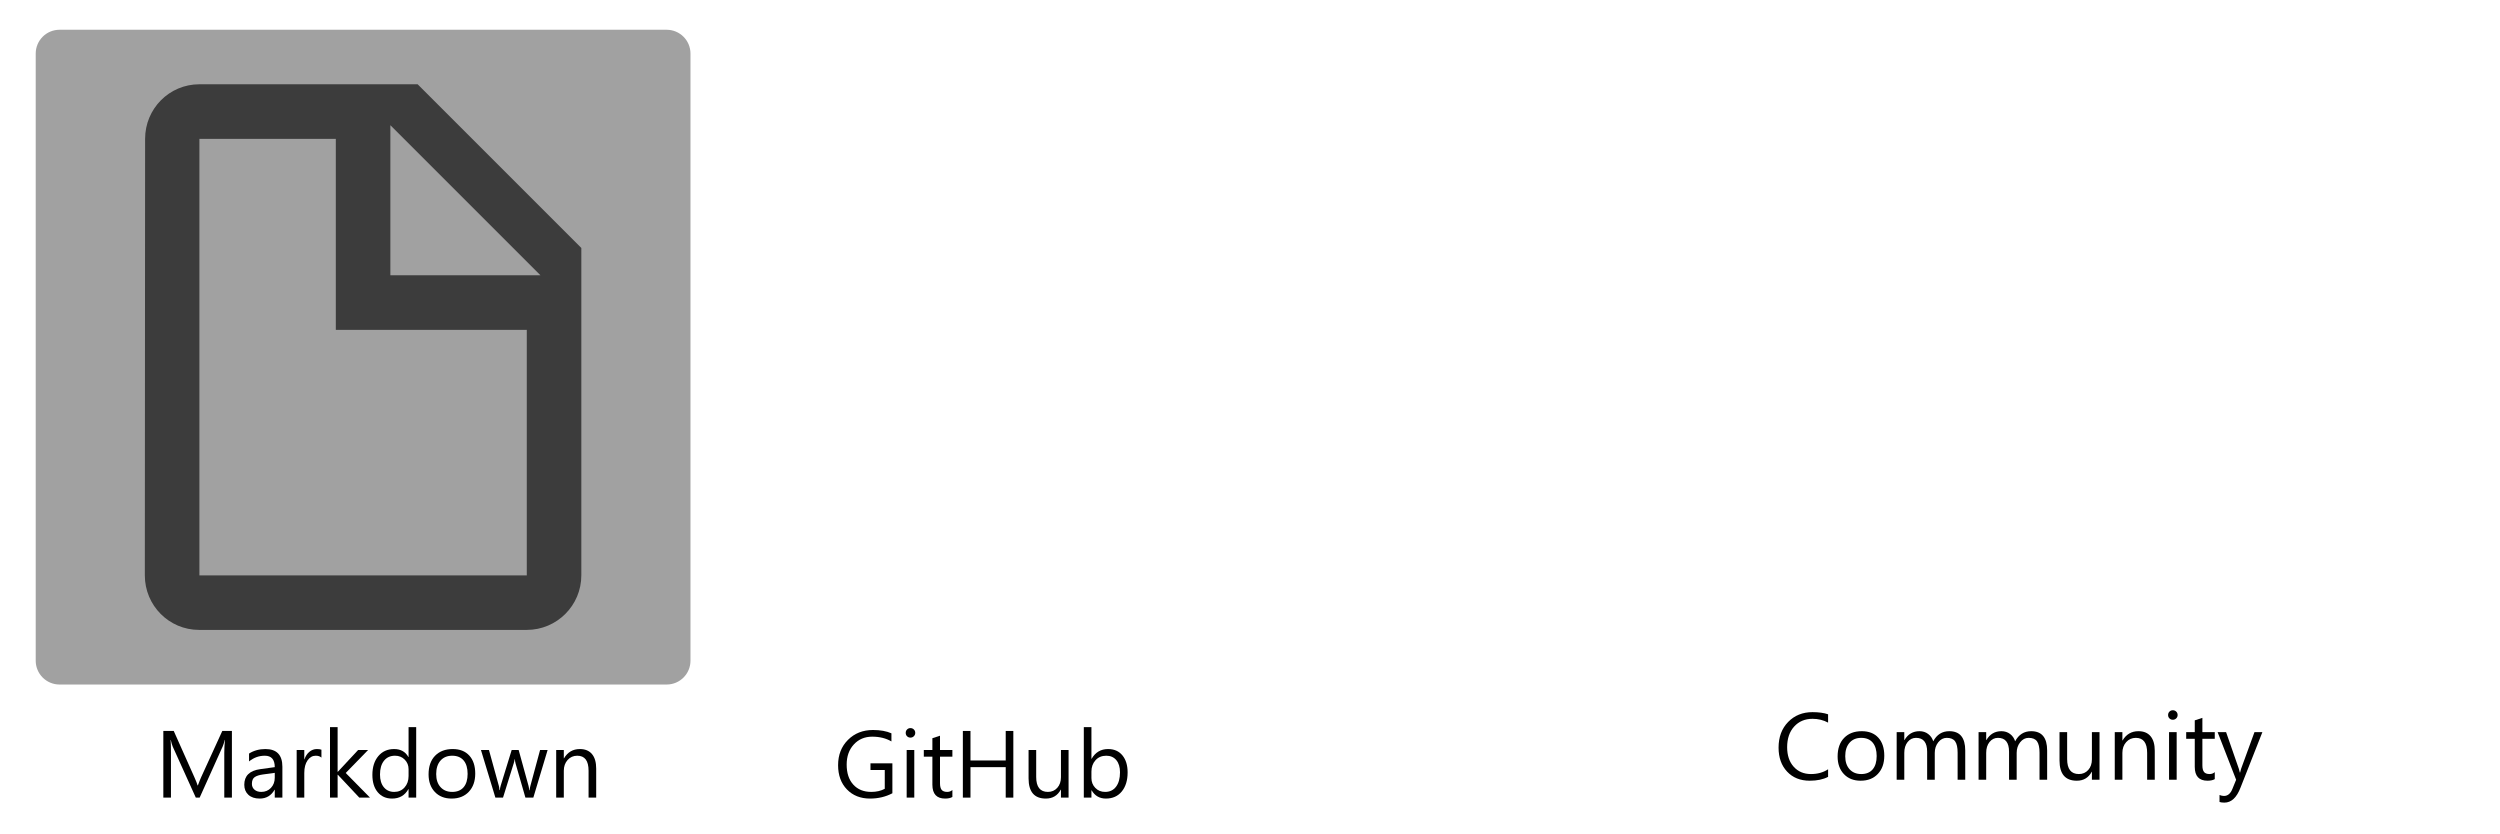
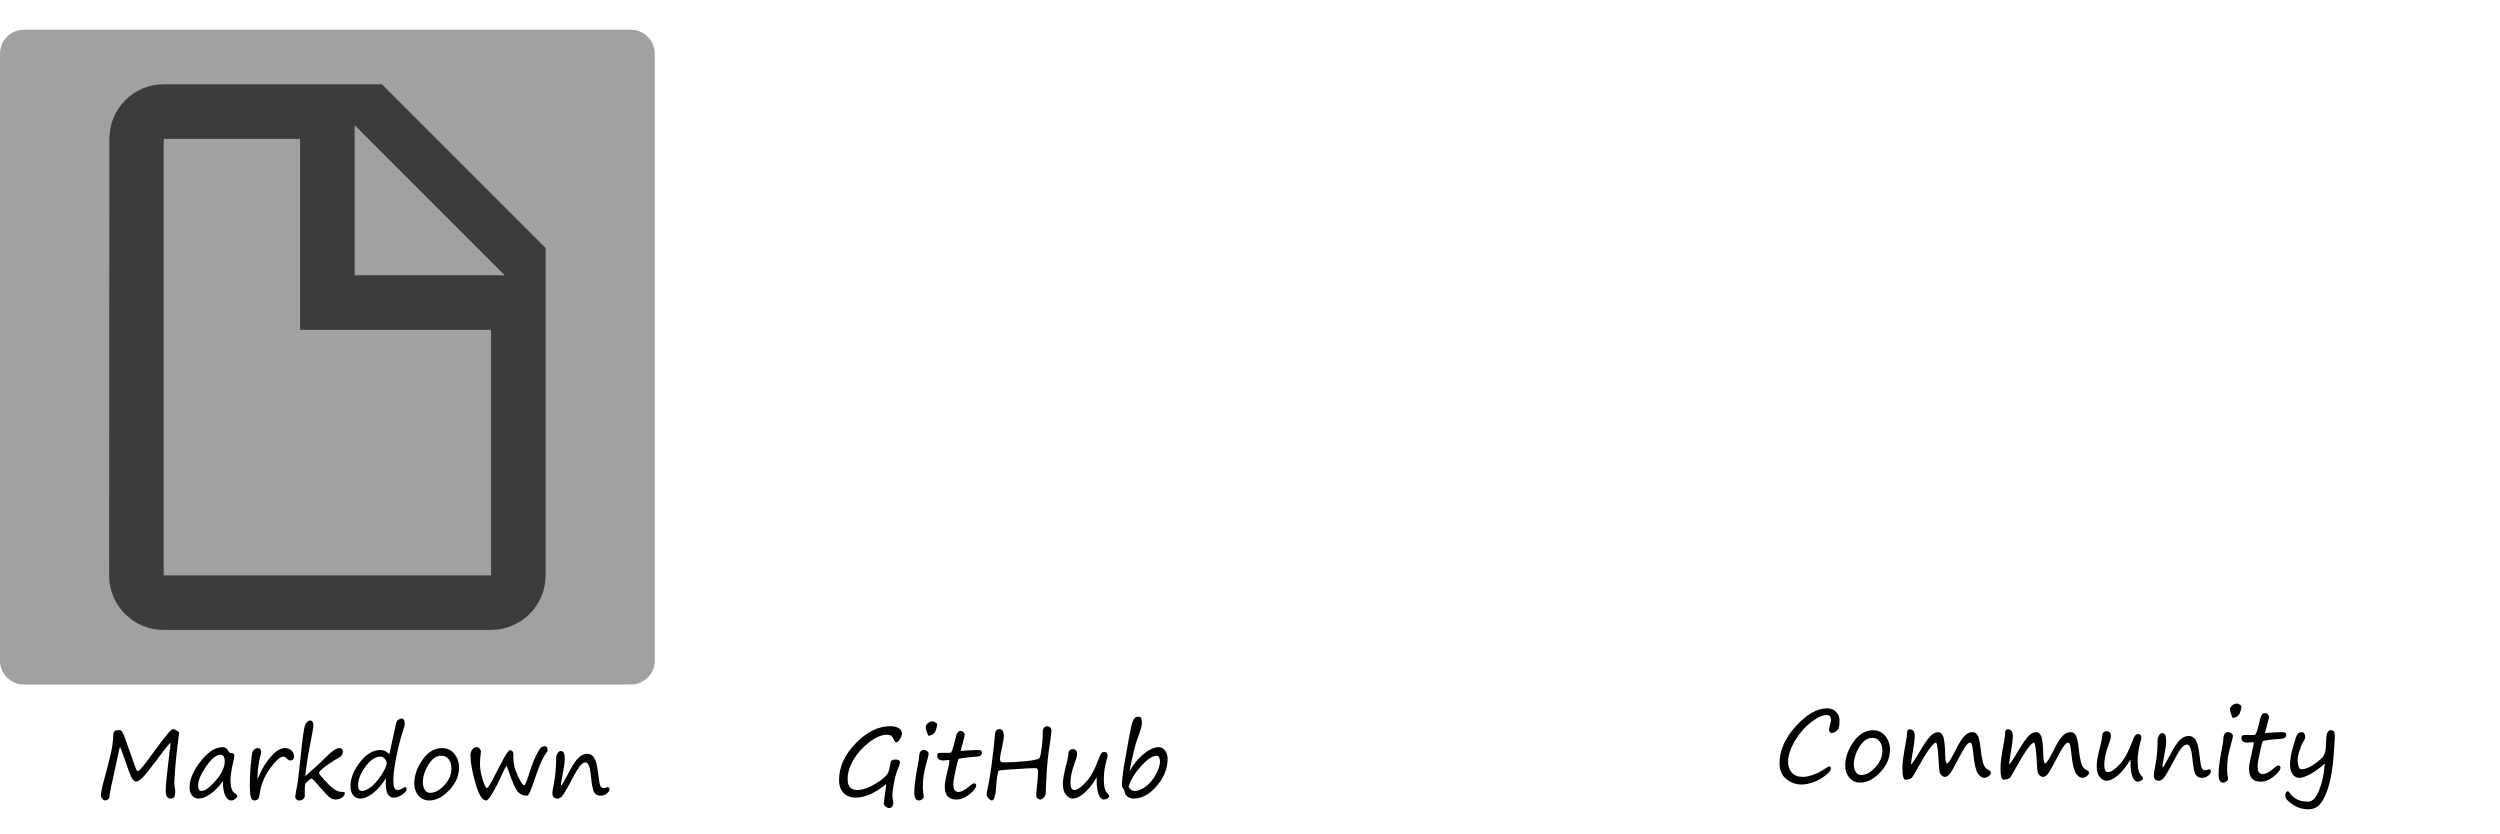
<svg xmlns="http://www.w3.org/2000/svg" version="1.1" baseProfile="full" width="420" height="140" viewBox="0 0 420.00 140.00" enable-background="new 0 0 420.00 140.00" xml:space="preserve">
-   <path fill="#000000" fill-opacity="1" stroke-width="0.2" stroke-linejoin="round" d="M 65.581,46.241L 90.789,46.241L 65.581,21.033L 65.581,46.241 Z M 33.497,14.158L 70.164,14.158L 97.664,41.658L 97.664,96.658C 97.664,101.718 93.557,105.824 88.497,105.824L 33.451,105.824C 28.391,105.824 24.331,101.718 24.331,96.658L 24.377,23.325C 24.377,18.265 28.433,14.158 33.497,14.158 Z M 56.417,23.333L 33.5,23.333L 33.5,96.667L 56.417,96.667L 88.5,96.667L 88.5,55.417L 56.417,55.417L 56.417,23.333 Z " />
-   <path fill="#646464" fill-opacity="0.604" stroke-width="0.2" stroke-linejoin="round" d="M 10,5L 112,5C 114.209,5 116,6.791 116,9L 116,111C 116,113.209 114.209,115 112,115L 10,115C 7.791,115 6,113.209 6,111L 6,9C 6,6.791 7.791,5 10,5 Z " />
+   <path fill="#000000" fill-opacity="1" stroke-width="0.2" stroke-linejoin="round" d="M 59.581,46.241L 84.789,46.241L 59.581,21.033L 59.581,46.241 Z M 27.497,14.158L 64.164,14.158L 91.664,41.658L 91.664,96.658C 91.664,101.718 87.557,105.824 82.497,105.824L 27.451,105.824C 22.391,105.824 18.331,101.718 18.331,96.658L 18.376,23.325C 18.376,18.265 22.433,14.158 27.497,14.158 Z M 50.417,23.333L 27.5,23.333L 27.5,96.667L 50.417,96.667L 82.5,96.667L 82.5,55.417L 50.417,55.417L 50.417,23.333 Z " />
+   <path fill="#646464" fill-opacity="0.604" stroke-width="0.2" stroke-linejoin="round" d="M 4,5L 106,5C 108.209,5 110,6.791 110,9L 110,111C 110,113.209 108.209,115 106,115L 4,115C 1.791,115 0,113.209 0,111L 0,9C 0,6.791 1.791,5 4,5 Z " />
  <g>
-     <path fill="#000000" fill-opacity="1" stroke-linejoin="round" d="M 38.96,134L 37.68,134L 37.68,126.488C 37.68,125.893 37.716,125.166 37.788,124.308L 37.755,124.308C 37.628,124.813 37.515,125.174 37.415,125.393L 33.542,134L 32.895,134L 29.03,125.455C 28.918,125.205 28.805,124.823 28.69,124.308L 28.657,124.308C 28.699,124.756 28.72,125.488 28.72,126.503L 28.72,134L 27.44,134L 27.44,122.8L 29.188,122.8L 32.672,130.61C 32.941,131.208 33.115,131.656 33.195,131.952L 33.242,131.952C 33.469,131.337 33.652,130.879 33.79,130.577L 37.345,122.8L 38.96,122.8L 38.96,134 Z " />
-     <path fill="#000000" fill-opacity="1" stroke-linejoin="round" d="M 47.44,134L 46.16,134L 46.16,132.68L 46.127,132.68C 45.562,133.667 44.729,134.16 43.627,134.16C 42.818,134.16 42.184,133.948 41.726,133.525C 41.269,133.102 41.04,132.539 41.04,131.837C 41.04,130.336 41.934,129.462 43.722,129.217L 46.16,128.88C 46.16,127.6 45.602,126.96 44.487,126.96C 43.509,126.96 42.627,127.28 41.84,127.92L 41.84,126.598C 42.635,126.092 43.551,125.84 44.587,125.84C 46.489,125.84 47.44,126.832 47.44,128.815L 47.44,134 Z M 46.16,129.84L 44.172,130.11C 43.561,130.193 43.099,130.342 42.788,130.556C 42.476,130.77 42.32,131.149 42.32,131.693C 42.32,132.089 42.464,132.413 42.751,132.664C 43.039,132.915 43.421,133.04 43.898,133.04C 44.553,133.04 45.093,132.814 45.52,132.363C 45.947,131.911 46.16,131.339 46.16,130.648L 46.16,129.84 Z " />
-     <path fill="#000000" fill-opacity="1" stroke-linejoin="round" d="M 54,127.28C 53.777,127.067 53.455,126.96 53.035,126.96C 52.49,126.96 52.035,127.221 51.669,127.743C 51.303,128.264 51.12,128.975 51.12,129.875L 51.12,134L 49.84,134L 49.84,126L 51.12,126L 51.12,127.568L 51.15,127.568C 51.332,127.024 51.61,126.6 51.984,126.296C 52.358,125.992 52.776,125.84 53.237,125.84C 53.569,125.84 53.823,125.877 54,125.95L 54,127.28 Z " />
-     <path fill="#000000" fill-opacity="1" stroke-linejoin="round" d="M 62.16,134L 60.362,134L 56.752,130.155L 56.72,130.155L 56.72,134L 55.44,134L 55.44,122.16L 56.72,122.16L 56.72,129.665L 56.752,129.665L 60.163,126L 61.84,126L 58.08,129.86L 62.16,134 Z " />
-     <path fill="#000000" fill-opacity="1" stroke-linejoin="round" d="M 69.92,134L 68.64,134L 68.64,132.57L 68.61,132.57C 68.017,133.63 67.102,134.16 65.865,134.16C 64.862,134.16 64.06,133.804 63.46,133.092C 62.86,132.381 62.56,131.413 62.56,130.188C 62.56,128.872 62.892,127.819 63.557,127.027C 64.222,126.236 65.108,125.84 66.215,125.84C 67.312,125.84 68.109,126.287 68.608,127.18L 68.64,127.18L 68.64,122.16L 69.92,122.16L 69.92,134 Z M 68.64,130.375L 68.64,129.22C 68.64,128.59 68.425,128.056 67.996,127.618C 67.567,127.179 67.023,126.96 66.365,126.96C 65.582,126.96 64.965,127.24 64.515,127.8C 64.065,128.36 63.84,129.134 63.84,130.122C 63.84,131.024 64.056,131.736 64.487,132.258C 64.919,132.779 65.498,133.04 66.225,133.04C 66.942,133.04 67.523,132.788 67.97,132.284C 68.417,131.78 68.64,131.143 68.64,130.375 Z " />
-     <path fill="#000000" fill-opacity="1" stroke-linejoin="round" d="M 75.873,134.16C 74.696,134.16 73.756,133.789 73.054,133.046C 72.351,132.304 72,131.319 72,130.092C 72,128.758 72.365,127.715 73.096,126.965C 73.827,126.215 74.815,125.84 76.06,125.84C 77.247,125.84 78.173,126.205 78.84,126.934C 79.507,127.663 79.84,128.675 79.84,129.97C 79.84,131.237 79.481,132.252 78.763,133.015C 78.044,133.778 77.081,134.16 75.873,134.16 Z M 75.968,126.96C 75.139,126.96 74.484,127.234 74.002,127.781C 73.521,128.329 73.28,129.083 73.28,130.045C 73.28,130.972 73.524,131.702 74.011,132.238C 74.499,132.773 75.151,133.04 75.968,133.04C 76.801,133.04 77.441,132.778 77.889,132.254C 78.336,131.73 78.56,130.983 78.56,130.015C 78.56,129.037 78.336,128.283 77.889,127.754C 77.441,127.225 76.801,126.96 75.968,126.96 Z " />
-     <path fill="#000000" fill-opacity="1" stroke-linejoin="round" d="M 92,126L 89.6,134L 88.27,134L 86.62,128.275C 86.557,128.057 86.515,127.809 86.495,127.533L 86.463,127.533C 86.448,127.719 86.392,127.962 86.297,128.26L 84.507,134L 83.225,134L 80.8,126L 82.145,126L 83.802,132.015C 83.856,132.198 83.892,132.438 83.912,132.735L 83.975,132.735C 83.992,132.505 84.038,132.26 84.115,132L 85.963,126L 87.135,126L 88.793,132.03C 88.846,132.223 88.885,132.463 88.91,132.75L 88.972,132.75C 88.984,132.547 89.028,132.307 89.105,132.03L 90.733,126L 92,126 Z " />
-     <path fill="#000000" fill-opacity="1" stroke-linejoin="round" d="M 100.16,134L 98.88,134L 98.88,129.482C 98.88,127.801 98.248,126.96 96.983,126.96C 96.329,126.96 95.789,127.198 95.361,127.675C 94.934,128.152 94.72,128.754 94.72,129.482L 94.72,134L 93.44,134L 93.44,126L 94.72,126L 94.72,127.397L 94.752,127.397C 95.366,126.359 96.253,125.84 97.415,125.84C 98.303,125.84 98.983,126.122 99.454,126.685C 99.925,127.248 100.16,128.062 100.16,129.125L 100.16,134 Z " />
+     <path fill="#000000" fill-opacity="1" stroke-linejoin="round" d="M 28.6,124.777C 28.082,125.349 27.282,126.369 26.2,127.838C 25.118,129.301 24.358,130.243 23.919,130.664C 23.48,131.085 23.118,131.295 22.835,131.295C 22.622,131.295 22.413,131.135 22.209,130.816C 22.005,130.497 21.74,129.852 21.415,128.88C 20.747,126.903 20.326,125.764 20.152,125.463C 20.091,125.639 20.021,125.927 19.942,126.327C 19.774,127.168 19.552,128.193 19.275,129.402C 18.737,131.723 18.431,133.259 18.358,134.012C 18.348,134.106 18.263,134.207 18.104,134.316C 17.945,134.425 17.816,134.48 17.718,134.48C 17.529,134.48 17.356,134.386 17.198,134.199C 17.039,134.011 16.96,133.828 16.96,133.65C 16.96,133.192 17.113,132.392 17.418,131.25L 18.108,128.685C 18.529,127.068 18.79,125.88 18.89,125.119C 18.99,124.358 19.04,123.758 19.04,123.32C 19.04,122.867 19.394,122.64 20.102,122.64C 20.251,122.64 20.408,122.772 20.574,123.035C 20.74,123.298 20.848,123.528 20.9,123.725C 20.967,123.923 21.047,124.145 21.14,124.39L 22.177,127.32C 22.586,128.518 22.838,129.194 22.934,129.348C 23.03,129.501 23.108,129.577 23.17,129.577C 23.433,129.521 24.365,128.378 25.965,126.147C 27.748,123.702 28.766,122.48 29.017,122.48C 29.224,122.48 29.453,122.561 29.704,122.724C 29.955,122.886 30.08,123.027 30.08,123.145C 30.08,123.197 29.946,124.329 29.677,126.543C 29.579,127.364 29.488,128.349 29.405,129.496C 29.322,130.644 29.28,131.29 29.28,131.435C 29.28,131.698 29.308,131.992 29.365,132.318C 29.415,132.607 29.44,132.84 29.44,133.015C 29.44,133.153 29.415,133.355 29.365,133.621C 29.315,133.887 29.205,134.043 29.036,134.09C 28.867,134.137 28.733,134.16 28.633,134.16C 28.104,134.16 27.84,133.709 27.84,132.807C 27.84,131.984 28.038,129.969 28.433,126.762C 28.461,126.504 28.475,126.344 28.475,126.283C 28.475,126.243 28.507,126.07 28.57,125.765C 28.617,125.508 28.64,125.293 28.64,125.118C 28.64,124.948 28.627,124.834 28.6,124.777 Z " />
+     <path fill="#000000" fill-opacity="1" stroke-linejoin="round" d="M 37.44,131.262C 36.712,132.227 35.991,132.952 35.278,133.435C 34.564,133.918 33.91,134.16 33.315,134.16C 32.915,134.16 32.569,133.99 32.278,133.65C 31.986,133.31 31.84,132.873 31.84,132.34C 31.84,130.967 32.461,129.487 33.704,127.9C 34.946,126.313 36.181,125.52 37.407,125.52C 37.852,125.52 38.183,125.76 38.4,126.24C 38.468,126.4 38.577,126.48 38.725,126.48C 39.148,126.48 39.36,126.645 39.36,126.975C 39.36,127.14 39.327,127.366 39.26,127.652C 38.9,129.221 38.72,130.327 38.72,130.973C 38.72,132.259 38.972,133.03 39.477,133.285C 39.719,133.41 39.84,133.563 39.84,133.745C 39.84,133.907 39.727,134.07 39.5,134.234C 39.273,134.398 39.054,134.48 38.843,134.48C 38.436,134.48 38.1,134.201 37.836,133.644C 37.572,133.086 37.44,132.292 37.44,131.262 Z M 37.03,126.8C 36.345,126.8 35.549,127.449 34.641,128.746C 33.734,130.044 33.28,131.12 33.28,131.975C 33.28,132.578 33.477,132.88 33.87,132.88C 34.442,132.88 35.233,132.298 36.244,131.134C 37.255,129.97 37.76,128.9 37.76,127.925C 37.76,127.175 37.517,126.8 37.03,126.8 Z " />
+     <path fill="#000000" fill-opacity="1" stroke-linejoin="round" d="M 43.258,130.895C 43.309,130.8 43.372,130.668 43.445,130.5C 43.798,129.682 44.124,129.04 44.421,128.575C 44.719,128.11 45.046,127.665 45.403,127.24C 45.759,126.815 46.085,126.492 46.379,126.271C 46.673,126.05 46.94,125.897 47.179,125.81C 47.418,125.723 47.65,125.68 47.875,125.68C 48.328,125.68 48.698,125.822 48.984,126.106C 49.27,126.39 49.413,126.723 49.413,127.103C 49.413,127.269 49.362,127.42 49.261,127.556C 49.16,127.692 49.006,127.76 48.797,127.76C 48.578,127.76 48.377,127.653 48.195,127.44C 48.007,127.227 47.812,127.12 47.61,127.12C 47.068,127.12 46.318,127.781 45.36,129.104C 44.402,130.426 43.818,131.883 43.61,133.473C 43.557,133.883 43.457,134.153 43.311,134.284C 43.165,134.415 42.96,134.48 42.695,134.48C 42.44,134.48 42.255,134.287 42.14,133.901C 42.025,133.515 41.968,132.864 41.968,131.947C 41.968,131.699 41.981,131.152 42.008,130.305C 42.039,129.307 42.102,128.5 42.195,127.885C 42.21,127.785 42.236,127.55 42.273,127.18C 42.309,126.772 42.355,126.488 42.41,126.33C 42.465,126.172 42.577,126.024 42.746,125.886C 42.915,125.749 43.099,125.68 43.297,125.68C 43.489,125.68 43.633,125.743 43.73,125.868C 43.827,125.993 43.875,126.127 43.875,126.27C 43.875,126.477 43.822,126.769 43.718,127.147C 43.597,127.568 43.528,127.857 43.508,128.018C 43.492,128.197 43.464,128.386 43.422,128.583C 43.369,128.811 43.317,129.412 43.265,130.385L 43.258,130.68L 43.258,130.895 Z " />
+     <path fill="#000000" fill-opacity="1" stroke-linejoin="round" d="M 51.29,130.41C 51.358,130.322 51.824,129.902 52.688,129.15C 53.506,128.413 54.076,127.878 54.398,127.545C 55.601,126.302 56.465,125.68 56.99,125.68C 57.397,125.68 57.6,125.875 57.6,126.265C 57.6,126.708 57.399,127.034 56.998,127.243C 56.476,127.509 55.779,127.952 54.907,128.572C 54.036,129.193 53.6,129.631 53.6,129.887C 53.6,129.991 53.905,130.381 54.515,131.059C 55.125,131.736 55.653,132.236 56.097,132.557C 56.542,132.879 56.974,133.04 57.392,133.04L 57.648,133.033C 57.829,133.023 57.92,133.102 57.92,133.273C 57.92,133.501 57.778,133.732 57.495,133.967C 57.212,134.202 56.838,134.32 56.375,134.32C 56.077,134.32 55.774,134.217 55.468,134.012C 55.161,133.807 54.617,133.253 53.835,132.35C 53.212,131.605 52.822,131.16 52.667,131.016C 52.513,130.872 52.384,130.8 52.282,130.8C 52.226,130.8 52.045,130.933 51.741,131.2C 51.437,131.467 51.271,131.669 51.242,131.807C 51.214,131.946 51.2,132.473 51.2,133.39L 51.2,133.75C 51.2,133.94 51.107,134.109 50.921,134.258C 50.735,134.406 50.534,134.48 50.318,134.48C 50.094,134.48 49.919,134.417 49.791,134.29C 49.664,134.163 49.6,134.033 49.6,133.898C 49.6,133.711 49.67,133.27 49.81,132.575C 50.007,131.573 50.188,130.232 50.352,128.553C 50.742,124.586 51.043,122.342 51.255,121.821C 51.467,121.3 51.767,121.04 52.157,121.04C 52.294,121.04 52.409,121.113 52.501,121.259C 52.594,121.405 52.64,121.592 52.64,121.823C 52.64,122.239 52.457,123.346 52.09,125.143C 51.722,126.946 51.455,128.702 51.29,130.41 Z " />
+     <path fill="#000000" fill-opacity="1" stroke-linejoin="round" d="M 64.838,130.745C 64.146,131.838 63.413,132.681 62.64,133.273C 61.867,133.864 61.155,134.16 60.505,134.16C 60.005,134.16 59.609,133.968 59.318,133.585C 59.026,133.202 58.88,132.692 58.88,132.055C 58.88,130.753 59.411,129.419 60.474,128.051C 61.536,126.684 62.683,126 63.915,126C 64.453,126 64.953,126.235 65.412,126.705L 66.525,121.603C 66.603,121.254 66.748,121.02 66.959,120.9C 67.17,120.78 67.334,120.72 67.453,120.72C 67.817,120.72 68,121.042 68,121.685C 68,121.798 67.882,122.223 67.647,122.96C 67.272,124.1 66.918,125.501 66.582,127.162C 66.248,128.824 66.08,130.158 66.08,131.165C 66.08,132.202 66.31,132.72 66.77,132.72C 67.067,132.72 67.374,132.613 67.692,132.398C 67.824,132.292 67.948,132.24 68.065,132.24C 68.235,132.24 68.32,132.348 68.32,132.565C 68.32,132.828 68.08,133.133 67.601,133.48C 67.122,133.827 66.63,134 66.125,134C 65.242,134 64.8,133.192 64.8,131.575C 64.8,131.302 64.812,131.025 64.838,130.745 Z M 63.875,127.12C 63.04,127.12 62.212,127.682 61.391,128.806C 60.57,129.93 60.16,130.968 60.16,131.92C 60.16,132.56 60.374,132.88 60.803,132.88C 61.206,132.88 61.695,132.67 62.27,132.25C 62.845,131.83 63.437,131.16 64.046,130.241C 64.655,129.322 64.96,128.633 64.96,128.173C 64.96,127.948 64.855,127.716 64.646,127.478C 64.437,127.239 64.18,127.12 63.875,127.12 Z " />
+     <path fill="#000000" fill-opacity="1" stroke-linejoin="round" d="M 72.097,134.48C 71.374,134.48 70.777,134.208 70.306,133.663C 69.835,133.117 69.6,132.444 69.6,131.643C 69.6,130.292 70.059,128.961 70.976,127.649C 71.894,126.336 72.993,125.68 74.272,125.68C 75.119,125.68 75.805,126.002 76.331,126.646C 76.857,127.29 77.12,128.057 77.12,128.947C 77.12,130.311 76.577,131.574 75.49,132.736C 74.403,133.899 73.272,134.48 72.097,134.48 Z M 71.04,131.42C 71.04,131.943 71.153,132.371 71.377,132.702C 71.603,133.034 71.901,133.2 72.272,133.2C 73.061,133.2 73.853,132.777 74.647,131.93C 75.442,131.083 75.84,130.142 75.84,129.105C 75.84,128.468 75.688,127.952 75.382,127.555C 75.078,127.158 74.668,126.96 74.155,126.96C 73.302,126.96 72.569,127.472 71.957,128.495C 71.346,129.518 71.04,130.493 71.04,131.42 Z " />
+     <path fill="#000000" fill-opacity="1" stroke-linejoin="round" d="M 85.132,128.695C 84.998,128.7 84.673,129.307 84.16,130.515C 83.698,131.51 83.226,132.42 82.743,133.244C 82.259,134.068 81.905,134.48 81.68,134.48C 81.028,134.48 80.425,133.51 79.871,131.571C 79.317,129.632 79.04,128.07 79.04,126.885C 79.04,126.502 79.138,126.184 79.334,125.931C 79.53,125.679 79.763,125.542 80.032,125.52C 80.069,125.515 80.136,125.516 80.233,125.524C 80.329,125.531 80.448,125.618 80.588,125.785C 80.728,125.952 80.797,126.115 80.797,126.275L 80.797,126.305C 80.797,126.368 80.768,126.633 80.71,127.1C 80.663,127.443 80.64,127.863 80.64,128.36C 80.64,129.148 80.788,130.019 81.084,130.971C 81.38,131.924 81.628,132.4 81.83,132.4C 81.975,132.4 82.455,131.602 83.27,130.005C 83.783,128.99 84.152,128.291 84.375,127.908L 84.608,127.435C 84.974,126.742 85.322,126.263 85.65,126C 86.043,126.057 86.24,126.28 86.24,126.67C 86.24,126.8 86.24,126.909 86.24,126.997C 86.24,127.086 86.24,127.195 86.24,127.325C 86.24,128.285 86.49,129.291 86.99,130.342C 87.49,131.394 87.847,131.92 88.06,131.92C 88.217,131.92 88.464,131.369 88.802,130.268C 89.259,128.773 89.681,127.651 90.067,126.902C 90.454,126.154 90.738,125.71 90.919,125.57C 91.1,125.43 91.304,125.36 91.532,125.36C 91.662,125.36 91.773,125.415 91.864,125.526C 91.955,125.637 92,125.757 92,125.885C 92,126.075 91.972,126.207 91.915,126.28C 91.273,127.118 90.658,128.429 90.07,130.212C 89.558,131.741 89.207,132.701 89.017,133.092C 88.828,133.484 88.669,133.68 88.543,133.68C 87.904,133.68 87.382,133.45 86.976,132.989C 86.57,132.528 86.032,131.303 85.362,129.313C 85.282,129.077 85.206,128.872 85.132,128.695 Z " />
+     <path fill="#000000" fill-opacity="1" stroke-linejoin="round" d="M 98.373,128.08C 98.106,128.08 97.815,128.257 97.499,128.611C 97.183,128.965 96.703,129.759 96.058,130.992C 95.184,132.649 94.62,133.592 94.365,133.821C 94.11,134.05 93.898,134.165 93.73,134.165C 93.11,134.165 92.8,133.868 92.8,133.275C 92.8,133.025 92.848,132.671 92.945,132.212C 93.275,130.639 93.44,128.973 93.44,127.213C 93.44,127.009 93.522,126.783 93.686,126.534C 93.85,126.285 94.006,126.16 94.153,126.16C 94.416,126.16 94.603,126.265 94.714,126.474C 94.825,126.683 94.88,127.04 94.88,127.545C 94.88,128.072 94.72,129.155 94.4,130.795C 94.293,131.337 94.24,131.681 94.24,131.827L 94.302,131.952C 94.381,131.952 94.745,131.33 95.395,130.085C 96.037,128.818 96.599,127.927 97.081,127.412C 97.564,126.897 98.095,126.64 98.675,126.64C 99.137,126.64 99.513,126.85 99.802,127.27C 100.092,127.69 100.304,128.457 100.438,129.57C 100.581,130.837 100.71,131.625 100.826,131.935C 100.942,132.245 101.125,132.4 101.375,132.4C 101.535,132.4 101.736,132.342 102.07,132.24C 102.29,132.24 102.4,132.364 102.4,132.613C 102.4,132.833 102.249,133.065 101.946,133.311C 101.644,133.557 101.28,133.68 100.855,133.68C 100.42,133.68 100.083,133.505 99.845,133.156C 99.607,132.807 99.418,131.875 99.278,130.36C 99.134,128.84 98.832,128.08 98.373,128.08 Z " />
  </g>
  <g>
-     <path fill="#000000" fill-opacity="1" stroke-linejoin="round" d="M 149.92,133.268C 148.793,133.862 147.542,134.16 146.165,134.16C 144.565,134.16 143.271,133.647 142.282,132.621C 141.294,131.595 140.8,130.237 140.8,128.548C 140.8,126.822 141.353,125.407 142.459,124.3C 143.565,123.193 144.966,122.64 146.662,122.64C 147.893,122.64 148.925,122.826 149.76,123.197L 149.76,124.56C 148.852,124.027 147.777,123.76 146.535,123.76C 145.278,123.76 144.248,124.195 143.445,125.066C 142.642,125.937 142.24,127.065 142.24,128.45C 142.24,129.878 142.611,131 143.354,131.816C 144.096,132.632 145.103,133.04 146.375,133.04C 147.247,133.04 148.002,132.866 148.64,132.518L 148.64,129.36L 146.24,129.36L 146.24,128.24L 149.92,128.24L 149.92,133.268 Z " />
-     <path fill="#000000" fill-opacity="1" stroke-linejoin="round" d="M 152.952,123.92C 152.732,123.92 152.545,123.845 152.391,123.695C 152.237,123.545 152.16,123.355 152.16,123.125C 152.16,122.893 152.237,122.701 152.391,122.549C 152.545,122.396 152.732,122.32 152.952,122.32C 153.178,122.32 153.368,122.396 153.525,122.549C 153.682,122.701 153.76,122.893 153.76,123.125C 153.76,123.345 153.682,123.532 153.525,123.687C 153.368,123.842 153.178,123.92 152.952,123.92 Z M 153.6,134L 152.32,134L 152.32,126L 153.6,126L 153.6,134 Z " />
-     <path fill="#000000" fill-opacity="1" stroke-linejoin="round" d="M 160,133.893C 159.692,134.071 159.286,134.16 158.782,134.16C 157.354,134.16 156.64,133.383 156.64,131.83L 156.64,127.12L 155.2,127.12L 155.2,126L 156.64,126L 156.64,124.02L 157.92,123.6L 157.92,126L 160,126L 160,127.12L 157.92,127.12L 157.92,131.567C 157.92,132.097 158.014,132.475 158.202,132.701C 158.391,132.927 158.702,133.04 159.137,133.04C 159.471,133.04 159.758,132.933 160,132.72L 160,133.893 Z " />
-     <path fill="#000000" fill-opacity="1" stroke-linejoin="round" d="M 170.24,134L 168.96,134L 168.96,128.88L 163.04,128.88L 163.04,134L 161.76,134L 161.76,122.8L 163.04,122.8L 163.04,127.76L 168.96,127.76L 168.96,122.8L 170.24,122.8L 170.24,134 Z " />
-     <path fill="#000000" fill-opacity="1" stroke-linejoin="round" d="M 179.52,134L 178.24,134L 178.24,132.665L 178.208,132.665C 177.669,133.662 176.834,134.16 175.702,134.16C 173.768,134.16 172.8,133.028 172.8,130.765L 172.8,126L 174.08,126L 174.08,130.533C 174.08,132.204 174.737,133.04 176.052,133.04C 176.689,133.04 177.213,132.812 177.624,132.355C 178.035,131.898 178.24,131.302 178.24,130.565L 178.24,126L 179.52,126L 179.52,134 Z " />
-     <path fill="#000000" fill-opacity="1" stroke-linejoin="round" d="M 183.393,132.772L 183.36,132.772L 183.36,134L 182.08,134L 182.08,122.16L 183.36,122.16L 183.36,127.475L 183.393,127.475C 184.022,126.385 184.944,125.84 186.157,125.84C 187.184,125.84 187.988,126.196 188.569,126.907C 189.15,127.619 189.44,128.572 189.44,129.768C 189.44,131.097 189.115,132.162 188.464,132.961C 187.813,133.76 186.922,134.16 185.79,134.16C 184.733,134.16 183.934,133.697 183.393,132.772 Z M 183.36,129.625L 183.36,130.717C 183.36,131.364 183.576,131.913 184.009,132.364C 184.441,132.815 184.991,133.04 185.657,133.04C 186.439,133.04 187.052,132.75 187.495,132.169C 187.938,131.588 188.16,130.781 188.16,129.747C 188.16,128.878 187.953,128.195 187.539,127.701C 187.125,127.207 186.563,126.96 185.855,126.96C 185.105,126.96 184.502,127.213 184.045,127.72C 183.588,128.227 183.36,128.862 183.36,129.625 Z " />
+     <path fill="#000000" fill-opacity="1" stroke-linejoin="round" d="M 148.898,131.717C 147.009,133.239 145.303,134 143.777,134C 142.916,134 142.231,133.74 141.723,133.22C 141.214,132.7 140.96,131.98 140.96,131.06C 140.96,128.85 141.894,126.787 143.762,124.872C 145.631,122.957 147.567,122 149.57,122C 150.16,122 150.632,122.112 150.988,122.335C 151.342,122.558 151.52,122.842 151.52,123.185C 151.52,123.483 151.412,123.814 151.195,124.176C 150.978,124.539 150.768,124.72 150.565,124.72C 150.43,124.72 150.318,124.607 150.23,124.382C 150.087,124.027 149.931,123.782 149.762,123.645C 149.594,123.508 149.336,123.44 148.988,123.44C 148.098,123.44 147.098,123.869 145.989,124.727C 144.88,125.586 144.004,126.57 143.363,127.68C 142.721,128.79 142.4,129.865 142.4,130.905C 142.4,132.115 142.943,132.72 144.03,132.72C 144.532,132.72 145.11,132.591 145.764,132.332C 146.418,132.074 147.118,131.683 147.864,131.159C 148.61,130.635 149.062,130.174 149.221,129.777C 149.38,129.381 149.506,128.84 149.598,128.155C 149.649,127.785 149.92,127.6 150.41,127.6C 150.937,127.6 151.2,127.762 151.2,128.085C 151.2,128.232 151.122,128.492 150.967,128.867C 150.716,129.472 150.528,130.023 150.405,130.519C 150.282,131.015 150.17,131.588 150.07,132.24C 149.97,132.892 149.92,133.356 149.92,133.632C 149.92,133.878 149.967,134.24 150.063,134.72C 150.077,134.818 150.085,134.902 150.085,134.97C 150.085,135.152 150.02,135.329 149.89,135.501C 149.76,135.674 149.599,135.76 149.408,135.76C 149.196,135.76 148.988,135.673 148.785,135.5C 148.582,135.327 148.48,135.133 148.48,134.92C 148.48,134.755 148.577,134.012 148.77,132.69C 148.83,132.275 148.872,131.951 148.898,131.717 Z " />
+     <path fill="#000000" fill-opacity="1" stroke-linejoin="round" d="M 156.05,123.6C 155.943,123.6 155.863,123.485 155.807,123.255C 155.787,123.182 155.76,123.102 155.725,123.015C 155.588,122.682 155.52,122.392 155.52,122.145C 155.52,121.94 155.64,121.731 155.879,121.519C 156.118,121.306 156.384,121.2 156.678,121.2C 156.822,121.2 156.986,121.257 157.167,121.372C 157.349,121.487 157.44,121.599 157.44,121.707C 157.44,121.877 157.378,122.165 157.255,122.57C 157.132,122.975 156.935,123.248 156.665,123.389C 156.395,123.53 156.19,123.6 156.05,123.6 Z M 155.04,132.32C 155.04,132.717 155.085,133.162 155.175,133.658C 155.192,133.753 155.2,133.831 155.2,133.893C 155.2,133.986 155.112,134.107 154.936,134.256C 154.76,134.405 154.573,134.48 154.375,134.48C 153.858,134.48 153.6,134.015 153.6,133.085C 153.6,132.125 153.798,130.607 154.195,128.53C 154.332,127.803 154.4,127.357 154.4,127.19C 154.4,126.862 154.462,126.581 154.586,126.349C 154.71,126.116 154.885,126 155.11,126C 155.385,126 155.602,126.064 155.761,126.191C 155.92,126.319 156,126.461 156,126.617C 156,126.774 155.964,126.981 155.893,127.237C 155.509,128.616 155.271,129.602 155.179,130.197C 155.086,130.792 155.04,131.5 155.04,132.32 Z " />
+     <path fill="#000000" fill-opacity="1" stroke-linejoin="round" d="M 161.387,126.16C 161.921,126.13 162.423,126.095 162.895,126.055C 163.36,126.018 163.748,126 164.06,126C 164.453,126 164.702,126.035 164.805,126.104C 164.908,126.173 164.96,126.294 164.96,126.467C 164.96,126.867 164.67,127.085 164.09,127.12C 163.345,127.167 162.659,127.231 162.033,127.313C 161.406,127.394 161.068,127.462 161.019,127.516C 160.97,127.57 160.814,128.182 160.553,129.351C 160.291,130.52 160.16,131.28 160.16,131.63C 160.16,132.195 160.236,132.571 160.387,132.759C 160.539,132.946 160.767,133.04 161.07,133.04C 161.522,133.04 162.148,132.7 162.947,132.02C 163.256,131.74 163.494,131.6 163.663,131.6C 163.887,131.6 164,131.72 164,131.96C 164,132.337 163.633,132.824 162.899,133.423C 162.165,134.021 161.413,134.32 160.645,134.32C 159.362,134.32 158.72,133.602 158.72,132.165C 158.72,131.647 158.855,130.843 159.125,129.755C 159.388,128.672 159.52,128.022 159.52,127.805C 159.52,127.728 159.455,127.69 159.325,127.69L 158.48,127.76C 157.787,127.76 157.44,127.488 157.44,126.945C 157.44,126.635 157.596,126.48 157.908,126.48L 159.535,126.48C 159.647,126.48 159.745,126.43 159.829,126.33C 159.913,126.23 160.037,125.895 160.2,125.324C 160.363,124.753 160.508,124.188 160.635,123.63C 160.76,123.077 161.005,122.8 161.37,122.8C 161.593,122.8 161.768,122.877 161.893,123.03C 162.018,123.183 162.08,123.326 162.08,123.457C 162.08,123.529 161.992,123.894 161.815,124.552L 161.387,126.16 Z " />
+     <path fill="#000000" fill-opacity="1" stroke-linejoin="round" d="M 175.927,122C 176.116,122 176.282,122.071 176.425,122.214C 176.568,122.356 176.64,122.536 176.64,122.752C 176.64,123.121 176.541,123.926 176.342,125.167C 176.099,126.689 175.928,128.31 175.829,130.031C 175.73,131.752 175.68,132.83 175.68,133.265C 175.68,133.503 175.572,133.739 175.356,133.971C 175.14,134.204 174.952,134.32 174.79,134.32C 174.618,134.32 174.457,134.253 174.306,134.12C 174.155,133.987 174.08,133.819 174.08,133.617C 174.08,133.436 174.138,132.794 174.255,131.692C 174.352,130.761 174.4,130.088 174.4,129.675C 174.4,129.433 174.364,129.267 174.291,129.176C 174.219,129.085 174.097,129.04 173.925,129.04C 173.667,129.04 173.159,129.059 172.402,129.097C 171.584,129.166 171.074,129.2 170.872,129.2C 170.659,129.2 170.119,129.233 169.251,129.299C 168.384,129.365 167.905,129.422 167.814,129.471C 167.723,129.52 167.63,129.857 167.534,130.48C 167.438,131.103 167.38,131.622 167.36,132.035C 167.335,132.743 167.257,133.328 167.125,133.789C 166.993,134.25 166.822,134.48 166.612,134.48C 166.467,134.48 166.289,134.361 166.077,134.124C 165.866,133.886 165.76,133.647 165.76,133.408C 165.76,133.199 165.822,132.842 165.947,132.337C 166.119,131.643 166.327,130.403 166.57,128.62C 166.813,126.837 167.023,124.983 167.2,123.06C 167.21,122.933 167.282,122.805 167.417,122.675C 167.552,122.545 167.696,122.48 167.847,122.48C 168.376,122.48 168.64,122.852 168.64,123.597C 168.64,124.036 168.527,124.741 168.3,125.712C 168.1,126.589 168,127.222 168,127.612C 168,127.776 168.052,127.895 168.156,127.969C 168.26,128.043 168.507,128.08 168.897,128.08C 169.751,128.08 170.9,128.011 172.345,127.872C 173.79,127.734 174.568,127.536 174.68,127.277C 174.792,127.019 174.906,126.432 175.024,125.515C 175.141,124.598 175.2,123.641 175.2,122.642C 175.2,122.527 175.277,122.392 175.43,122.235C 175.583,122.078 175.749,122 175.927,122 Z " />
+     <path fill="#000000" fill-opacity="1" stroke-linejoin="round" d="M 184.253,130.592C 183.573,131.726 182.876,132.604 182.164,133.226C 181.451,133.849 180.789,134.16 180.178,134.16C 179.827,134.16 179.47,133.958 179.106,133.555C 178.742,133.152 178.56,132.531 178.56,131.692C 178.56,131.007 178.734,129.997 179.083,128.66C 179.374,127.545 179.52,126.762 179.52,126.313C 179.672,125.997 179.91,125.84 180.235,125.84C 180.457,125.84 180.633,125.916 180.764,126.069C 180.895,126.221 180.96,126.381 180.96,126.547C 180.96,126.911 180.831,127.427 180.573,128.095C 180.084,129.395 179.84,130.512 179.84,131.445C 179.84,132.295 180.042,132.72 180.445,132.72C 180.96,132.72 181.615,132.287 182.41,131.423C 183.205,130.557 183.887,129.352 184.455,127.805C 184.673,127.187 184.852,126.785 184.99,126.599C 185.128,126.413 185.315,126.32 185.55,126.32C 185.903,126.32 186.08,126.557 186.08,127.03C 186.08,127.088 186.028,127.281 185.925,127.607C 185.602,128.761 185.44,129.851 185.44,130.878C 185.44,132.111 185.641,132.909 186.042,133.272C 186.251,133.466 186.355,133.622 186.355,133.742C 186.355,133.887 186.249,134.02 186.037,134.14C 185.826,134.26 185.634,134.32 185.463,134.32C 185.099,134.32 184.805,134.049 184.581,133.507C 184.357,132.966 184.245,132.166 184.245,131.107L 184.245,130.85C 184.245,130.767 184.247,130.681 184.253,130.592 Z " />
+     <path fill="#000000" fill-opacity="1" stroke-linejoin="round" d="M 189.76,129.567C 190.43,128.362 191.23,127.387 192.16,126.64C 193.09,125.893 193.929,125.52 194.678,125.52C 195.091,125.52 195.441,125.71 195.729,126.09C 196.016,126.47 196.16,126.933 196.16,127.48C 196.16,129.098 195.553,130.616 194.339,132.034C 193.125,133.451 191.842,134.16 190.49,134.16C 190.122,134.16 189.784,134.06 189.476,133.861C 189.169,133.662 188.997,133.412 188.96,133.112C 188.942,132.871 188.88,132.69 188.775,132.57C 188.578,132.348 188.48,132.111 188.48,131.857C 188.48,131.387 188.587,130.382 188.8,128.842L 189.625,124.207C 189.91,122.651 190.118,121.689 190.249,121.322C 190.38,120.956 190.525,120.71 190.685,120.586C 190.845,120.462 191.042,120.4 191.278,120.4C 191.653,120.4 191.84,120.711 191.84,121.332C 191.84,121.922 191.625,122.749 191.195,123.812C 190.78,124.834 190.302,126.752 189.76,129.567 Z M 189.6,132.143C 189.87,132.634 190.197,132.88 190.58,132.88C 191.172,132.88 191.797,132.64 192.455,132.161C 193.113,131.682 193.682,131.008 194.161,130.14C 194.64,129.272 194.88,128.538 194.88,127.94C 194.88,127.672 194.831,127.441 194.732,127.249C 194.634,127.056 194.51,126.96 194.36,126.96C 193.638,126.96 192.758,127.536 191.719,128.689C 190.68,129.841 189.973,130.992 189.6,132.143 Z " />
  </g>
  <g>
-     <path fill="#000000" fill-opacity="1" stroke-linejoin="round" d="M 307.12,130.512C 306.295,130.944 305.268,131.16 304.04,131.16C 302.455,131.16 301.185,130.65 300.231,129.629C 299.277,128.608 298.8,127.268 298.8,125.61C 298.8,123.827 299.337,122.386 300.41,121.287C 301.483,120.189 302.844,119.64 304.492,119.64C 305.549,119.64 306.425,119.761 307.12,120.003L 307.12,121.4C 306.33,120.973 305.457,120.76 304.503,120.76C 303.236,120.76 302.209,121.193 301.421,122.059C 300.634,122.925 300.24,124.082 300.24,125.53C 300.24,126.905 300.608,128 301.344,128.816C 302.08,129.632 303.046,130.04 304.242,130.04C 305.351,130.04 306.31,129.773 307.12,129.24L 307.12,130.512 Z " />
-     <path fill="#000000" fill-opacity="1" stroke-linejoin="round" d="M 312.592,131.16C 311.416,131.16 310.476,130.789 309.774,130.046C 309.071,129.304 308.72,128.319 308.72,127.092C 308.72,125.757 309.085,124.715 309.816,123.965C 310.547,123.215 311.535,122.84 312.78,122.84C 313.967,122.84 314.893,123.205 315.56,123.934C 316.227,124.663 316.56,125.675 316.56,126.97C 316.56,128.237 316.201,129.252 315.483,130.015C 314.764,130.778 313.801,131.16 312.592,131.16 Z M 312.688,123.96C 311.859,123.96 311.204,124.234 310.723,124.781C 310.241,125.329 310,126.083 310,127.045C 310,127.972 310.244,128.702 310.731,129.238C 311.219,129.773 311.871,130.04 312.688,130.04C 313.521,130.04 314.161,129.778 314.609,129.254C 315.056,128.73 315.28,127.983 315.28,127.015C 315.28,126.037 315.056,125.283 314.609,124.754C 314.161,124.225 313.521,123.96 312.688,123.96 Z " />
-     <path fill="#000000" fill-opacity="1" stroke-linejoin="round" d="M 330.16,131L 328.88,131L 328.88,126.45C 328.88,125.573 328.74,124.939 328.461,124.548C 328.182,124.156 327.712,123.96 327.053,123.96C 326.493,123.96 326.017,124.208 325.626,124.702C 325.235,125.198 325.04,125.791 325.04,126.482L 325.04,131L 323.76,131L 323.76,126.298C 323.76,124.739 323.14,123.96 321.9,123.96C 321.325,123.96 320.851,124.193 320.479,124.66C 320.106,125.127 319.92,125.734 319.92,126.482L 319.92,131L 318.64,131L 318.64,123L 319.92,123L 319.92,124.335L 319.952,124.335C 320.529,123.338 321.371,122.84 322.478,122.84C 323.034,122.84 323.519,122.996 323.932,123.309C 324.346,123.621 324.629,124.031 324.783,124.537C 325.386,123.406 326.285,122.84 327.48,122.84C 329.267,122.84 330.16,123.923 330.16,126.088L 330.16,131 Z " />
-     <path fill="#000000" fill-opacity="1" stroke-linejoin="round" d="M 343.92,131L 342.64,131L 342.64,126.45C 342.64,125.573 342.5,124.939 342.221,124.548C 341.942,124.156 341.473,123.96 340.813,123.96C 340.253,123.96 339.777,124.208 339.386,124.702C 338.995,125.198 338.8,125.791 338.8,126.482L 338.8,131L 337.52,131L 337.52,126.298C 337.52,124.739 336.9,123.96 335.66,123.96C 335.085,123.96 334.611,124.193 334.239,124.66C 333.866,125.127 333.68,125.734 333.68,126.482L 333.68,131L 332.4,131L 332.4,123L 333.68,123L 333.68,124.335L 333.712,124.335C 334.289,123.338 335.131,122.84 336.237,122.84C 336.794,122.84 337.279,122.996 337.692,123.309C 338.106,123.621 338.389,124.031 338.543,124.537C 339.146,123.406 340.045,122.84 341.24,122.84C 343.027,122.84 343.92,123.923 343.92,126.088L 343.92,131 Z " />
-     <path fill="#000000" fill-opacity="1" stroke-linejoin="round" d="M 352.72,131L 351.44,131L 351.44,129.665L 351.407,129.665C 350.869,130.662 350.034,131.16 348.902,131.16C 346.967,131.16 346,130.028 346,127.765L 346,123L 347.28,123L 347.28,127.533C 347.28,129.204 347.938,130.04 349.252,130.04C 349.889,130.04 350.413,129.812 350.824,129.355C 351.235,128.898 351.44,128.302 351.44,127.565L 351.44,123L 352.72,123L 352.72,131 Z " />
-     <path fill="#000000" fill-opacity="1" stroke-linejoin="round" d="M 362,131L 360.72,131L 360.72,126.482C 360.72,124.801 360.087,123.96 358.822,123.96C 358.169,123.96 357.629,124.198 357.201,124.675C 356.774,125.152 356.56,125.754 356.56,126.482L 356.56,131L 355.28,131L 355.28,123L 356.56,123L 356.56,124.397L 356.592,124.397C 357.206,123.359 358.093,122.84 359.255,122.84C 360.143,122.84 360.823,123.122 361.294,123.685C 361.765,124.248 362,125.062 362,126.125L 362,131 Z " />
-     <path fill="#000000" fill-opacity="1" stroke-linejoin="round" d="M 365.033,120.92C 364.813,120.92 364.625,120.845 364.471,120.695C 364.317,120.545 364.24,120.355 364.24,120.125C 364.24,119.893 364.317,119.701 364.471,119.549C 364.625,119.396 364.813,119.32 365.033,119.32C 365.257,119.32 365.448,119.396 365.605,119.549C 365.762,119.701 365.84,119.893 365.84,120.125C 365.84,120.345 365.762,120.533 365.605,120.688C 365.448,120.842 365.257,120.92 365.033,120.92 Z M 365.68,131L 364.4,131L 364.4,123L 365.68,123L 365.68,131 Z " />
-     <path fill="#000000" fill-opacity="1" stroke-linejoin="round" d="M 372.08,130.893C 371.772,131.071 371.366,131.16 370.863,131.16C 369.434,131.16 368.72,130.383 368.72,128.83L 368.72,124.12L 367.28,124.12L 367.28,123L 368.72,123L 368.72,121.02L 370,120.6L 370,123L 372.08,123L 372.08,124.12L 370,124.12L 370,128.568C 370,129.098 370.094,129.475 370.283,129.701C 370.471,129.927 370.783,130.04 371.218,130.04C 371.551,130.04 371.838,129.933 372.08,129.72L 372.08,130.893 Z " />
-     <path fill="#000000" fill-opacity="1" stroke-linejoin="round" d="M 380.08,123L 376.417,132.295C 375.772,133.992 374.867,134.84 373.7,134.84C 373.373,134.84 373.1,134.805 372.88,134.735L 372.88,133.56C 373.15,133.667 373.397,133.72 373.622,133.72C 374.254,133.72 374.728,133.327 375.042,132.542L 375.67,131L 372.56,123L 373.983,123L 376.13,129.17C 376.155,129.248 376.209,129.452 376.292,129.78L 376.34,129.78C 376.365,129.655 376.417,129.457 376.495,129.185L 378.75,123L 380.08,123 Z " />
+     <path fill="#000000" fill-opacity="1" stroke-linejoin="round" d="M 307.293,128.76C 307.497,128.76 307.6,128.883 307.6,129.13C 307.6,129.387 307.31,129.755 306.73,130.234C 306.15,130.713 305.48,131.094 304.719,131.376C 303.958,131.659 303.262,131.8 302.63,131.8C 301.705,131.8 300.862,131.493 300.101,130.88C 299.34,130.267 298.96,129.378 298.96,128.215C 298.96,126.092 299.87,124.025 301.691,122.015C 303.512,120.005 305.267,119 306.955,119C 307.587,119 308.092,119.199 308.471,119.598C 308.85,119.996 309.04,120.459 309.04,120.988C 309.04,121.479 309.012,121.867 308.955,122.15C 308.898,122.433 308.726,122.673 308.438,122.868C 308.149,123.063 307.918,123.16 307.745,123.16C 307.62,123.16 307.511,123.107 307.419,123C 307.326,122.893 307.28,122.749 307.28,122.568C 307.28,122.444 307.333,122.188 307.44,121.798C 307.547,121.412 307.6,121.126 307.6,120.938C 307.6,120.393 307.367,120.12 306.902,120.12C 306.181,120.12 305.288,120.534 304.224,121.363C 303.16,122.191 302.256,123.241 301.514,124.512C 300.771,125.784 300.4,126.956 300.4,128.027C 300.4,128.744 300.613,129.339 301.04,129.811C 301.467,130.284 302.076,130.52 302.867,130.52C 303.324,130.52 303.879,130.41 304.531,130.191C 305.184,129.972 305.783,129.679 306.327,129.313C 306.872,128.944 307.194,128.76 307.293,128.76 Z " />
+     <path fill="#000000" fill-opacity="1" stroke-linejoin="round" d="M 312.498,131.48C 311.774,131.48 311.177,131.208 310.706,130.663C 310.235,130.117 310,129.444 310,128.643C 310,127.293 310.459,125.961 311.376,124.649C 312.294,123.336 313.393,122.68 314.673,122.68C 315.519,122.68 316.205,123.002 316.731,123.646C 317.257,124.29 317.52,125.058 317.52,125.948C 317.52,127.311 316.977,128.574 315.89,129.736C 314.803,130.899 313.673,131.48 312.498,131.48 Z M 311.44,128.42C 311.44,128.943 311.553,129.371 311.777,129.702C 312.003,130.034 312.301,130.2 312.673,130.2C 313.461,130.2 314.253,129.777 315.048,128.93C 315.842,128.083 316.24,127.142 316.24,126.105C 316.24,125.468 316.087,124.952 315.783,124.555C 315.478,124.158 315.068,123.96 314.555,123.96C 313.702,123.96 312.969,124.472 312.358,125.495C 311.746,126.518 311.44,127.493 311.44,128.42 Z " />
+     <path fill="#000000" fill-opacity="1" stroke-linejoin="round" d="M 325.25,124.76C 324.765,124.77 323.728,126.212 322.14,129.085C 321.603,130.053 321.291,130.58 321.202,130.666C 321.114,130.752 320.951,130.829 320.714,130.898C 320.476,130.966 320.279,131 320.122,131C 319.774,131 319.6,130.318 319.6,128.955C 319.6,128.187 319.789,126.797 320.168,124.785C 320.322,123.97 320.4,123.387 320.4,123.037C 320.4,122.693 320.548,122.52 320.845,122.52C 321.402,122.52 321.68,122.938 321.68,123.772C 321.68,124.164 321.582,124.932 321.387,126.075C 321.161,127.382 321.045,128.176 321.04,128.458C 321.358,128.141 321.825,127.448 322.44,126.378C 323.312,124.911 323.954,123.981 324.366,123.589C 324.779,123.196 325.206,123 325.647,123C 325.981,123 326.246,123.23 326.443,123.691C 326.639,124.152 326.758,125.253 326.8,126.993C 326.81,127.427 326.85,127.751 326.919,127.963C 326.988,128.174 327.038,128.28 327.07,128.28C 327.317,128.28 327.854,127.433 328.682,125.74C 329.124,124.845 329.555,124.165 329.974,123.699C 330.393,123.233 330.858,123 331.37,123C 331.797,123 332.108,123.217 332.302,123.651C 332.497,124.085 332.637,124.729 332.723,125.583C 332.802,126.446 332.927,127.236 333.095,127.954C 333.263,128.671 333.572,129.132 334.022,129.335C 334.327,129.475 334.48,129.639 334.48,129.827C 334.48,130.011 334.353,130.199 334.099,130.391C 333.845,130.584 333.612,130.68 333.4,130.68C 332.977,130.68 332.599,130.427 332.266,129.92C 331.934,129.413 331.682,128.317 331.512,126.63C 331.439,125.952 331.368,125.47 331.3,125.186C 331.232,124.902 331.124,124.76 330.978,124.76C 330.759,124.76 330.5,124.973 330.199,125.397C 329.898,125.823 329.413,126.686 328.742,127.988C 328.219,129.001 327.822,129.676 327.552,130.014C 327.283,130.351 327.022,130.52 326.77,130.52C 326.545,130.52 326.344,130.428 326.166,130.245C 325.989,130.062 325.876,129.842 325.829,129.585C 325.781,129.328 325.732,128.696 325.68,127.688C 325.602,126.011 325.458,125.035 325.25,124.76 Z " />
+     <path fill="#000000" fill-opacity="1" stroke-linejoin="round" d="M 341.73,124.76C 341.245,124.77 340.208,126.212 338.62,129.085C 338.083,130.053 337.771,130.58 337.682,130.666C 337.594,130.752 337.431,130.829 337.194,130.898C 336.956,130.966 336.759,131 336.602,131C 336.254,131 336.08,130.318 336.08,128.955C 336.08,128.187 336.269,126.797 336.647,124.785C 336.802,123.97 336.88,123.387 336.88,123.037C 336.88,122.693 337.028,122.52 337.325,122.52C 337.882,122.52 338.16,122.938 338.16,123.772C 338.16,124.164 338.062,124.932 337.867,126.075C 337.641,127.382 337.525,128.176 337.52,128.458C 337.838,128.141 338.305,127.448 338.92,126.378C 339.792,124.911 340.434,123.981 340.846,123.589C 341.259,123.196 341.686,123 342.127,123C 342.461,123 342.726,123.23 342.922,123.691C 343.119,124.152 343.238,125.253 343.28,126.993C 343.29,127.427 343.33,127.751 343.399,127.963C 343.468,128.174 343.518,128.28 343.55,128.28C 343.797,128.28 344.334,127.433 345.162,125.74C 345.604,124.845 346.035,124.165 346.454,123.699C 346.873,123.233 347.338,123 347.85,123C 348.277,123 348.587,123.217 348.782,123.651C 348.977,124.085 349.117,124.729 349.202,125.583C 349.282,126.446 349.407,127.236 349.575,127.954C 349.743,128.671 350.052,129.132 350.502,129.335C 350.807,129.475 350.96,129.639 350.96,129.827C 350.96,130.011 350.833,130.199 350.579,130.391C 350.325,130.584 350.092,130.68 349.88,130.68C 349.457,130.68 349.079,130.427 348.746,129.92C 348.414,129.413 348.162,128.317 347.992,126.63C 347.919,125.952 347.848,125.47 347.78,125.186C 347.712,124.902 347.604,124.76 347.457,124.76C 347.239,124.76 346.98,124.973 346.679,125.397C 346.378,125.823 345.892,126.686 345.223,127.988C 344.699,129.001 344.302,129.676 344.032,130.014C 343.762,130.351 343.502,130.52 343.25,130.52C 343.025,130.52 342.824,130.428 342.646,130.245C 342.469,130.062 342.356,129.842 342.309,129.585C 342.261,129.328 342.212,128.696 342.16,127.688C 342.082,126.011 341.938,125.035 341.73,124.76 Z " />
+     <path fill="#000000" fill-opacity="1" stroke-linejoin="round" d="M 357.932,127.592C 357.252,128.726 356.556,129.604 355.844,130.226C 355.131,130.849 354.469,131.16 353.858,131.16C 353.507,131.16 353.15,130.958 352.786,130.555C 352.422,130.152 352.24,129.531 352.24,128.693C 352.24,128.008 352.414,126.997 352.762,125.66C 353.054,124.545 353.2,123.762 353.2,123.313C 353.352,122.997 353.59,122.84 353.915,122.84C 354.137,122.84 354.313,122.916 354.444,123.069C 354.575,123.221 354.64,123.381 354.64,123.548C 354.64,123.911 354.511,124.427 354.252,125.095C 353.764,126.395 353.52,127.512 353.52,128.445C 353.52,129.295 353.722,129.72 354.125,129.72C 354.64,129.72 355.295,129.288 356.09,128.423C 356.885,127.558 357.567,126.352 358.135,124.805C 358.353,124.187 358.532,123.785 358.67,123.599C 358.808,123.413 358.995,123.32 359.23,123.32C 359.583,123.32 359.76,123.557 359.76,124.03C 359.76,124.088 359.708,124.281 359.605,124.607C 359.282,125.761 359.12,126.851 359.12,127.878C 359.12,129.111 359.321,129.909 359.723,130.273C 359.931,130.466 360.035,130.622 360.035,130.742C 360.035,130.887 359.929,131.02 359.717,131.14C 359.506,131.26 359.314,131.32 359.142,131.32C 358.779,131.32 358.485,131.049 358.261,130.508C 358.037,129.966 357.925,129.166 357.925,128.107L 357.925,127.85C 357.925,127.767 357.927,127.681 357.932,127.592 Z " />
+     <path fill="#000000" fill-opacity="1" stroke-linejoin="round" d="M 367.412,125.08C 367.146,125.08 366.855,125.257 366.539,125.611C 366.223,125.965 365.742,126.759 365.098,127.993C 364.224,129.649 363.66,130.592 363.405,130.821C 363.15,131.05 362.938,131.165 362.77,131.165C 362.15,131.165 361.84,130.868 361.84,130.275C 361.84,130.025 361.888,129.671 361.985,129.212C 362.315,127.639 362.48,125.973 362.48,124.213C 362.48,124.009 362.562,123.783 362.726,123.534C 362.89,123.285 363.046,123.16 363.192,123.16C 363.456,123.16 363.643,123.265 363.754,123.474C 363.865,123.683 363.92,124.04 363.92,124.545C 363.92,125.072 363.76,126.155 363.44,127.795C 363.333,128.337 363.28,128.681 363.28,128.827L 363.342,128.952C 363.421,128.952 363.785,128.33 364.435,127.085C 365.077,125.818 365.639,124.927 366.121,124.412C 366.604,123.897 367.135,123.64 367.715,123.64C 368.177,123.64 368.552,123.85 368.842,124.27C 369.132,124.69 369.344,125.457 369.477,126.57C 369.621,127.837 369.75,128.625 369.866,128.935C 369.982,129.245 370.165,129.4 370.415,129.4C 370.575,129.4 370.776,129.342 371.11,129.24C 371.33,129.24 371.44,129.364 371.44,129.613C 371.44,129.833 371.289,130.065 370.986,130.311C 370.684,130.557 370.32,130.68 369.895,130.68C 369.46,130.68 369.123,130.505 368.885,130.156C 368.647,129.807 368.457,128.875 368.317,127.36C 368.174,125.84 367.872,125.08 367.412,125.08 Z " />
+     <path fill="#000000" fill-opacity="1" stroke-linejoin="round" d="M 375.17,120.6C 375.063,120.6 374.982,120.485 374.927,120.255C 374.907,120.182 374.88,120.102 374.845,120.015C 374.708,119.682 374.64,119.392 374.64,119.145C 374.64,118.94 374.76,118.731 374.999,118.519C 375.238,118.306 375.504,118.2 375.797,118.2C 375.942,118.2 376.106,118.257 376.287,118.373C 376.469,118.488 376.56,118.599 376.56,118.708C 376.56,118.878 376.498,119.165 376.375,119.57C 376.252,119.975 376.055,120.248 375.785,120.389C 375.515,120.53 375.31,120.6 375.17,120.6 Z M 374.16,129.32C 374.16,129.717 374.205,130.163 374.295,130.658C 374.312,130.753 374.32,130.831 374.32,130.893C 374.32,130.986 374.232,131.107 374.056,131.256C 373.88,131.405 373.693,131.48 373.495,131.48C 372.978,131.48 372.72,131.015 372.72,130.085C 372.72,129.125 372.918,127.607 373.315,125.53C 373.452,124.803 373.52,124.357 373.52,124.19C 373.52,123.862 373.582,123.581 373.706,123.349C 373.83,123.116 374.005,123 374.23,123C 374.505,123 374.722,123.064 374.881,123.191C 375.04,123.319 375.12,123.461 375.12,123.618C 375.12,123.774 375.084,123.981 375.012,124.238C 374.629,125.616 374.391,126.603 374.299,127.198C 374.206,127.793 374.16,128.5 374.16,129.32 Z " />
+     <path fill="#000000" fill-opacity="1" stroke-linejoin="round" d="M 380.507,123.16C 381.041,123.13 381.543,123.095 382.015,123.055C 382.48,123.018 382.868,123 383.18,123C 383.573,123 383.822,123.035 383.925,123.104C 384.028,123.173 384.08,123.294 384.08,123.467C 384.08,123.868 383.79,124.085 383.21,124.12C 382.465,124.167 381.779,124.231 381.152,124.313C 380.526,124.394 380.188,124.462 380.139,124.516C 380.09,124.57 379.934,125.182 379.672,126.351C 379.411,127.52 379.28,128.28 379.28,128.63C 379.28,129.195 379.356,129.571 379.507,129.759C 379.659,129.946 379.887,130.04 380.19,130.04C 380.642,130.04 381.267,129.7 382.068,129.02C 382.376,128.74 382.614,128.6 382.782,128.6C 383.007,128.6 383.12,128.72 383.12,128.96C 383.12,129.337 382.753,129.824 382.019,130.423C 381.285,131.021 380.533,131.32 379.765,131.32C 378.482,131.32 377.84,130.602 377.84,129.165C 377.84,128.647 377.975,127.843 378.245,126.755C 378.508,125.672 378.64,125.022 378.64,124.805C 378.64,124.728 378.575,124.69 378.445,124.69L 377.6,124.76C 376.907,124.76 376.56,124.488 376.56,123.945C 376.56,123.635 376.716,123.48 377.027,123.48L 378.655,123.48C 378.767,123.48 378.865,123.43 378.949,123.33C 379.033,123.23 379.157,122.895 379.32,122.324C 379.483,121.753 379.628,121.188 379.755,120.63C 379.88,120.077 380.125,119.8 380.49,119.8C 380.713,119.8 380.887,119.877 381.012,120.03C 381.137,120.183 381.2,120.326 381.2,120.458C 381.2,120.529 381.112,120.894 380.935,121.552L 380.507,123.16 Z " />
+     <path fill="#000000" fill-opacity="1" stroke-linejoin="round" d="M 390.595,128.265C 389.622,129.11 388.767,129.724 388.03,130.106C 387.293,130.489 386.729,130.68 386.337,130.68C 385.814,130.68 385.414,130.462 385.136,130.025C 384.859,129.588 384.72,129.078 384.72,128.495C 384.72,127.68 384.888,126.673 385.225,125.474C 385.562,124.275 385.812,123.563 385.976,123.338C 386.14,123.113 386.402,123 386.762,123C 386.914,123 387.038,123.088 387.135,123.262C 387.232,123.438 387.28,123.637 387.28,123.86C 387.28,123.993 387.217,124.166 387.09,124.378C 386.79,124.878 386.633,125.154 386.619,125.208C 386.605,125.261 386.498,125.581 386.299,126.168C 386.1,126.754 386,127.306 386,127.823C 386,128.003 386.043,128.284 386.13,128.666C 386.217,129.049 386.397,129.24 386.67,129.24C 386.96,129.24 387.317,129.152 387.741,128.976C 388.165,128.8 388.643,128.513 389.174,128.114C 389.705,127.715 390.062,127.392 390.246,127.145C 390.43,126.898 390.561,126.618 390.637,126.302C 390.714,125.988 390.768,125.305 390.8,124.255C 390.832,123.205 391.086,122.68 391.563,122.68C 391.846,122.68 392.03,122.755 392.114,122.905C 392.198,123.055 392.24,123.34 392.24,123.76C 392.24,124.108 392.219,124.543 392.177,125.063C 392.126,125.721 392.093,126.189 392.08,126.467C 392.007,127.914 391.82,129.367 391.52,130.827C 391.22,132.288 390.783,133.508 390.21,134.489C 389.637,135.47 388.847,135.96 387.84,135.96C 386.817,135.96 385.908,135.682 385.113,135.125C 384.318,134.568 383.92,134.097 383.92,133.71C 383.92,133.532 383.96,133.355 384.041,133.181C 384.122,133.007 384.225,132.92 384.35,132.92C 384.413,132.92 384.482,132.971 384.555,133.072C 385.232,134.144 386.297,134.68 387.75,134.68C 388.5,134.68 389.13,134.015 389.639,132.684C 390.148,131.353 390.428,130.105 390.48,128.94C 390.5,128.715 390.538,128.49 390.595,128.265 Z " />
  </g>
</svg>
